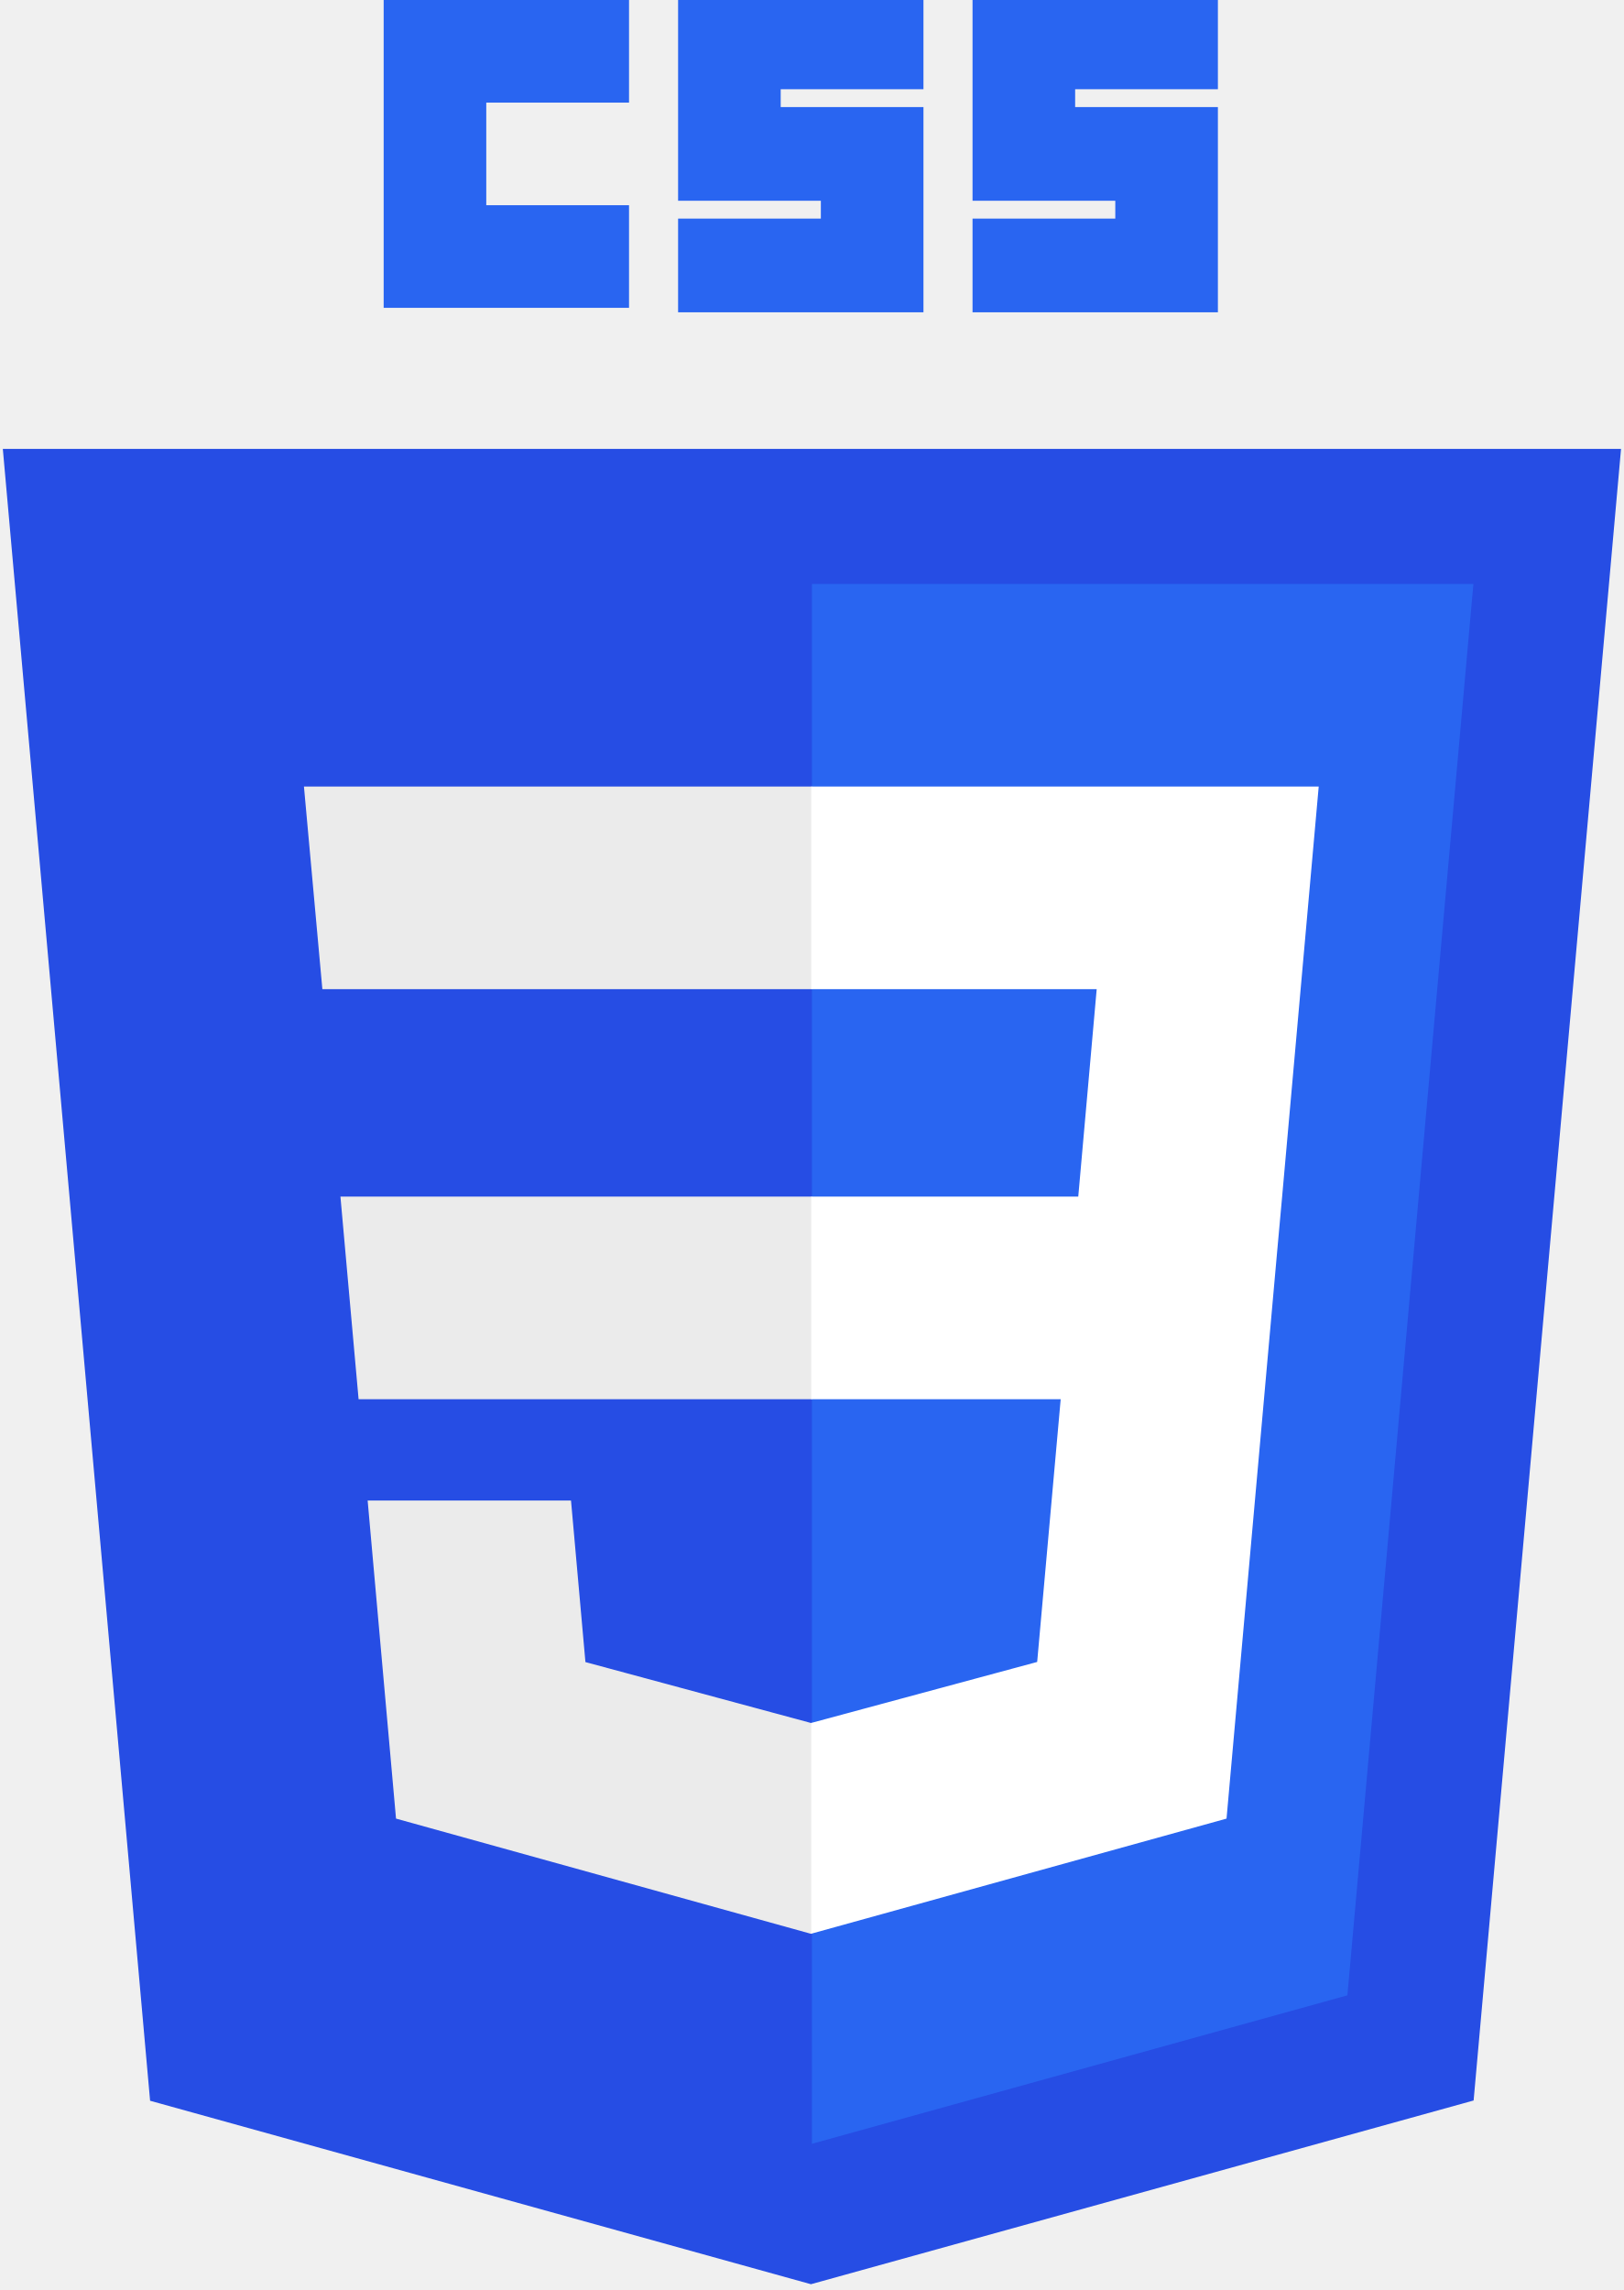
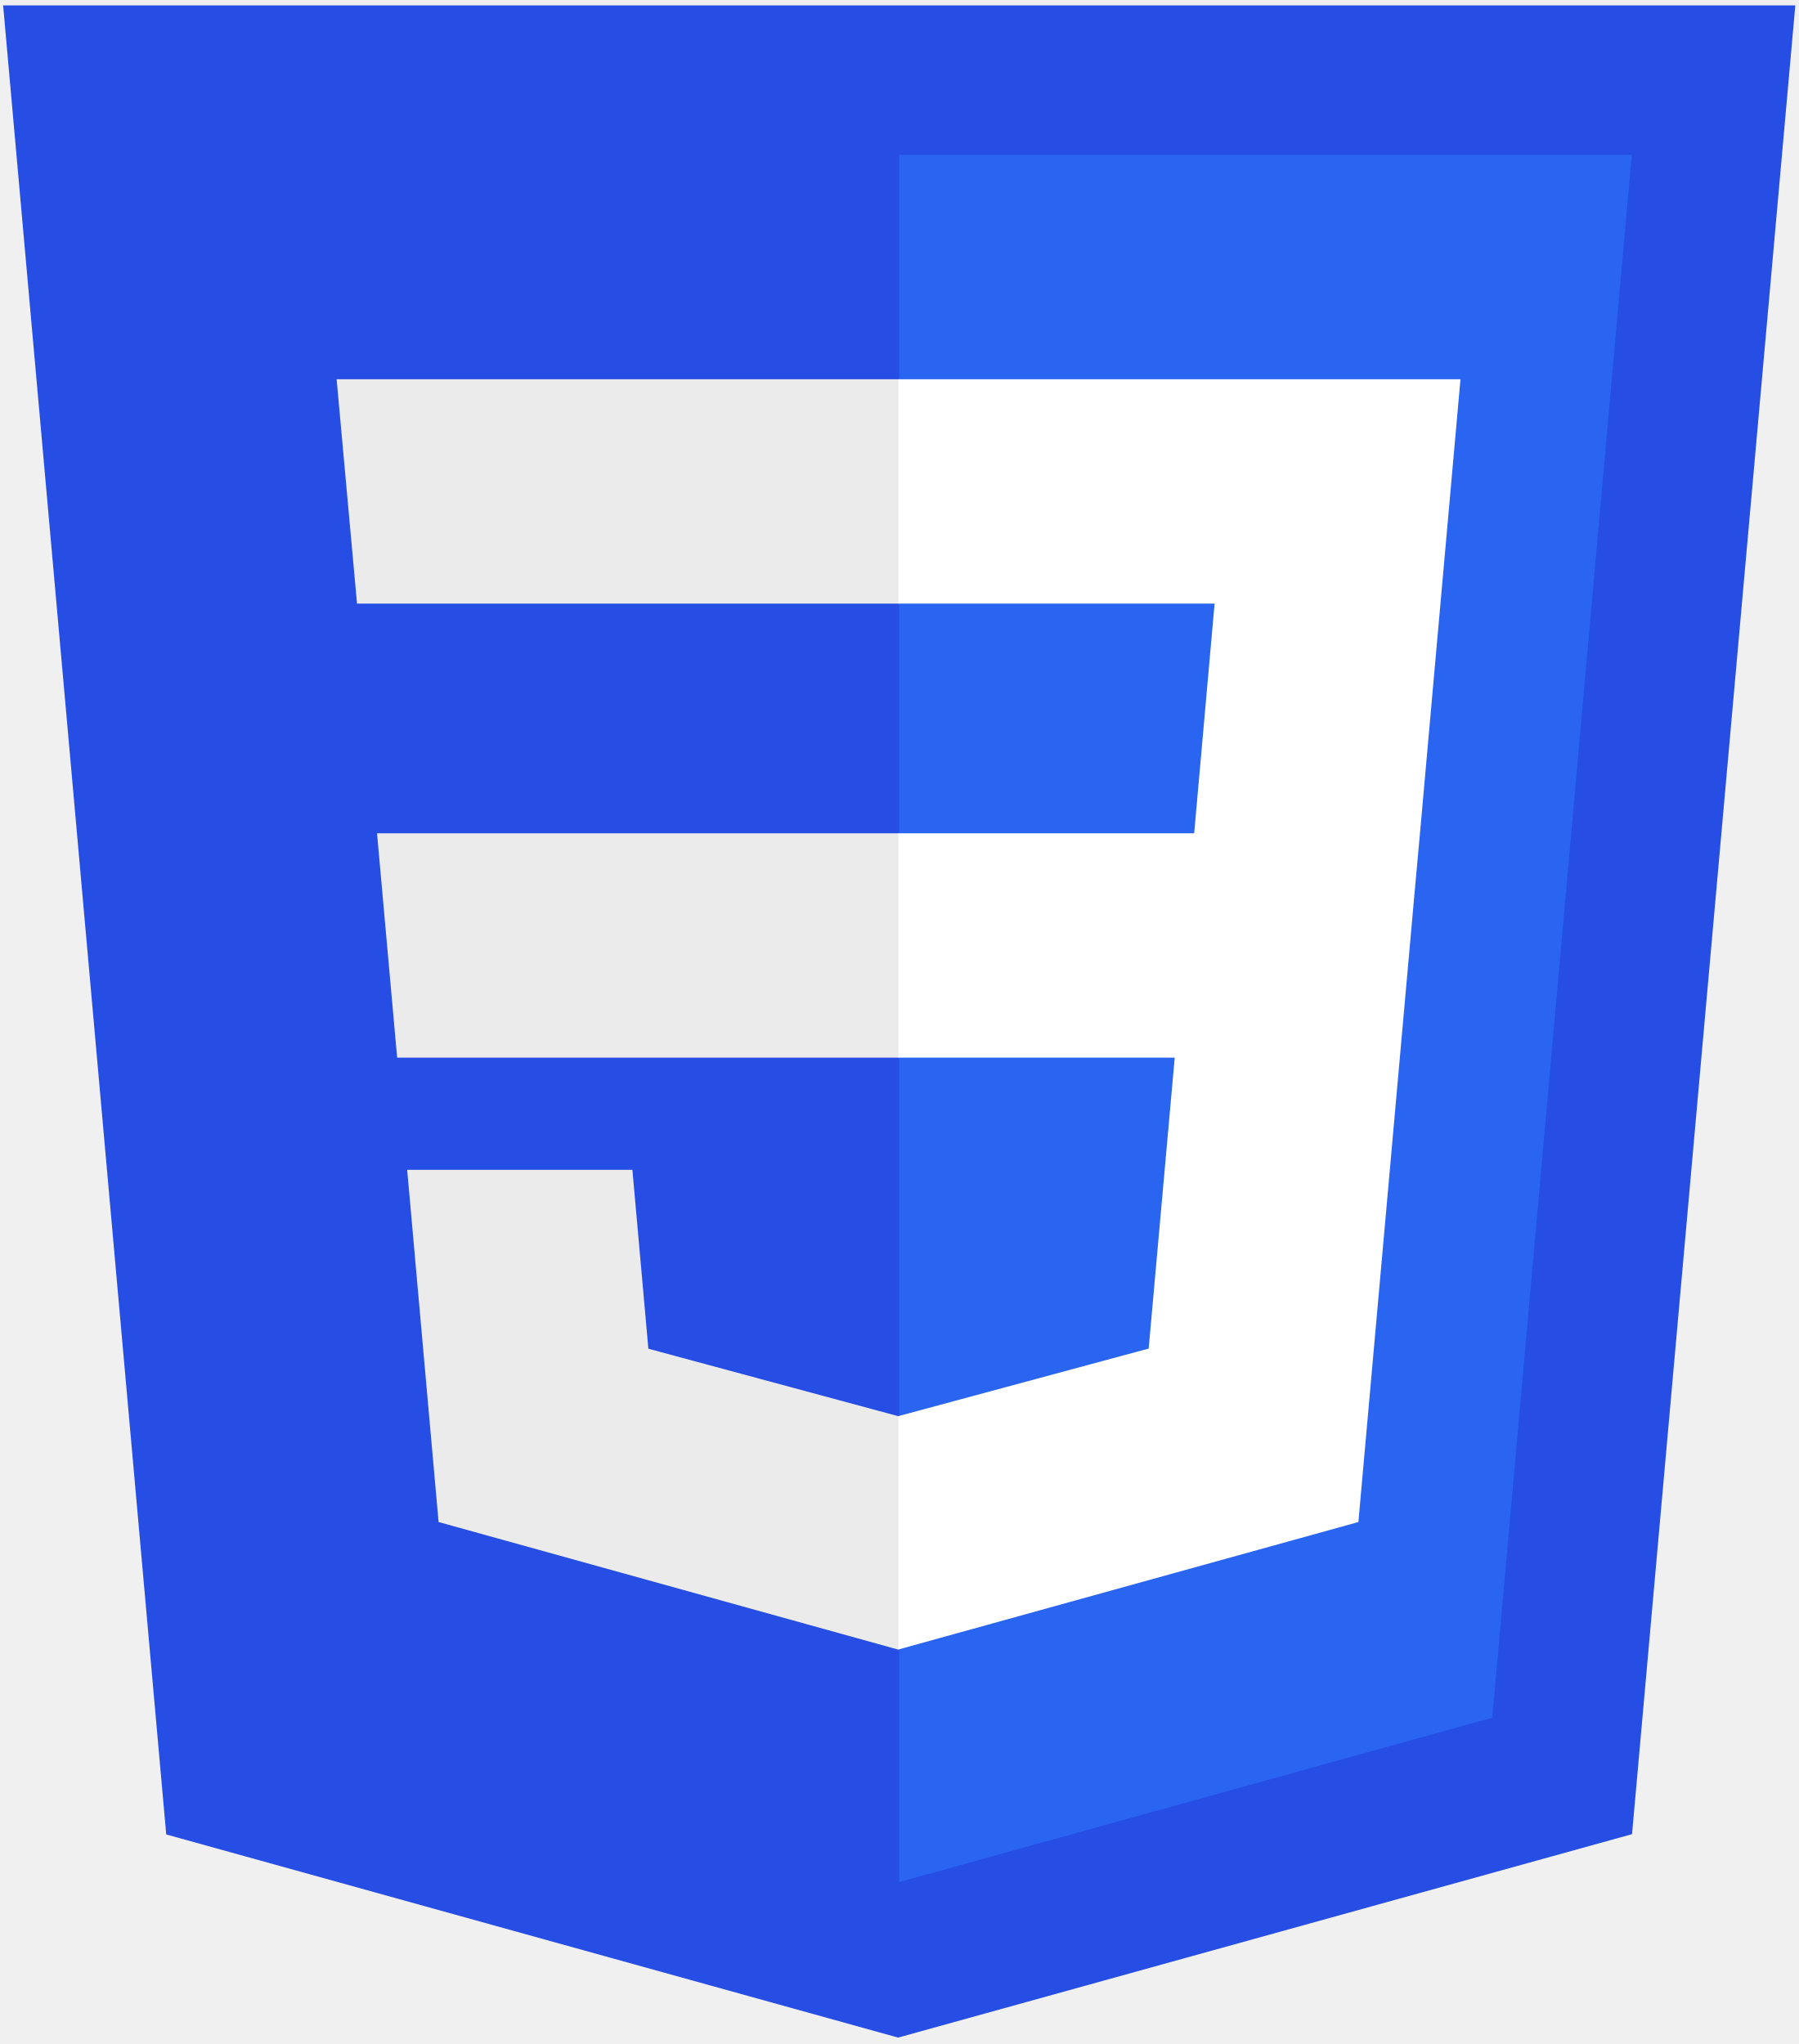
- <svg xmlns="http://www.w3.org/2000/svg" width="256px" height="361px" viewBox="0 0 256 361" version="1.1" preserveAspectRatio="xMidYMid">
-   <g>
-     <path d="M127.844,360.088 L23.662,331.166 L0.445,70.766 L255.555,70.766 L232.314,331.125 L127.844,360.088 L127.844,360.088 Z" fill="#264DE4" />
-     <path d="M212.417,314.547 L232.278,92.057 L128,92.057 L128,337.95 L212.417,314.547 L212.417,314.547 Z" fill="#2965F1" />
-     <path d="M53.669,188.636 L56.531,220.573 L128,220.573 L128,188.636 L53.669,188.636 L53.669,188.636 Z" fill="#EBEBEB" />
-     <path d="M47.917,123.995 L50.82,155.932 L128,155.932 L128,123.995 L47.917,123.995 L47.917,123.995 Z" fill="#EBEBEB" />
-     <path d="M128,271.58 L127.86,271.617 L92.292,262.013 L90.018,236.542 L57.958,236.542 L62.432,286.688 L127.853,304.849 L128,304.808 L128,271.58 L128,271.58 Z" fill="#EBEBEB" />
-     <path d="M60.484,0 L99.165,0 L99.165,16.176 L76.659,16.176 L76.659,32.352 L99.165,32.352 L99.165,48.527 L60.484,48.527 L60.484,0 L60.484,0 Z" fill="#2965F1" />
-     <path d="M106.901,0 L145.582,0 L145.582,14.066 L123.077,14.066 L123.077,16.879 L145.582,16.879 L145.582,49.231 L106.901,49.231 L106.901,34.462 L129.407,34.462 L129.407,31.648 L106.901,31.648 L106.901,0 L106.901,0 Z" fill="#2965F1" />
-     <path d="M153.319,0 L192,0 L192,14.066 L169.495,14.066 L169.495,16.879 L192,16.879 L192,49.231 L153.319,49.231 L153.319,34.462 L175.824,34.462 L175.824,31.648 L153.319,31.648 L153.319,0 L153.319,0 Z" fill="#2965F1" />
-     <path d="M202.127,188.636 L207.892,123.995 L127.89,123.995 L127.89,155.932 L172.892,155.932 L169.986,188.636 L127.89,188.636 L127.89,220.573 L167.217,220.573 L163.509,261.993 L127.89,271.607 L127.89,304.833 L193.362,286.688 L193.843,281.292 L201.348,197.212 L202.127,188.636 L202.127,188.636 Z" fill="#FFFFFF" />
+ <svg xmlns="http://www.w3.org/2000/svg" width="256px" height="291px" viewBox="0 0 256 291" version="1.1">
+   <g id="Artboard" stroke="none" stroke-width="1" fill="none" fill-rule="evenodd">
+     <polygon id="Path" fill="#264DE4" fill-rule="nonzero" points="127.844 290.088 23.662 261.166 0.445 0.766 255.555 0.766 232.314 261.125" />
+     <polygon id="Path" fill="#2965F1" fill-rule="nonzero" points="212.417 244.547 232.278 22.057 128 22.057 128 267.95" />
+     <polygon id="Path" fill="#EBEBEB" fill-rule="nonzero" points="53.669 118.636 56.531 150.573 128 150.573 128 118.636" />
+     <polygon id="Path" fill="#EBEBEB" fill-rule="nonzero" points="47.917 53.995 50.82 85.932 128 85.932 128 53.995" />
+     <polygon id="Path" fill="#EBEBEB" fill-rule="nonzero" points="128 201.58 127.86 201.617 92.292 192.013 90.018 166.542 57.958 166.542 62.432 216.688 127.853 234.849 128 234.808" />
+     <polygon id="Path" fill="#FFFFFF" fill-rule="nonzero" points="202.127 118.636 207.892 53.995 127.89 53.995 127.89 85.932 172.892 85.932 169.986 118.636 127.89 118.636 127.89 150.573 167.217 150.573 163.509 191.993 127.89 201.607 127.89 234.833 193.362 216.688 193.843 211.292 201.348 127.212" />
  </g>
</svg>
